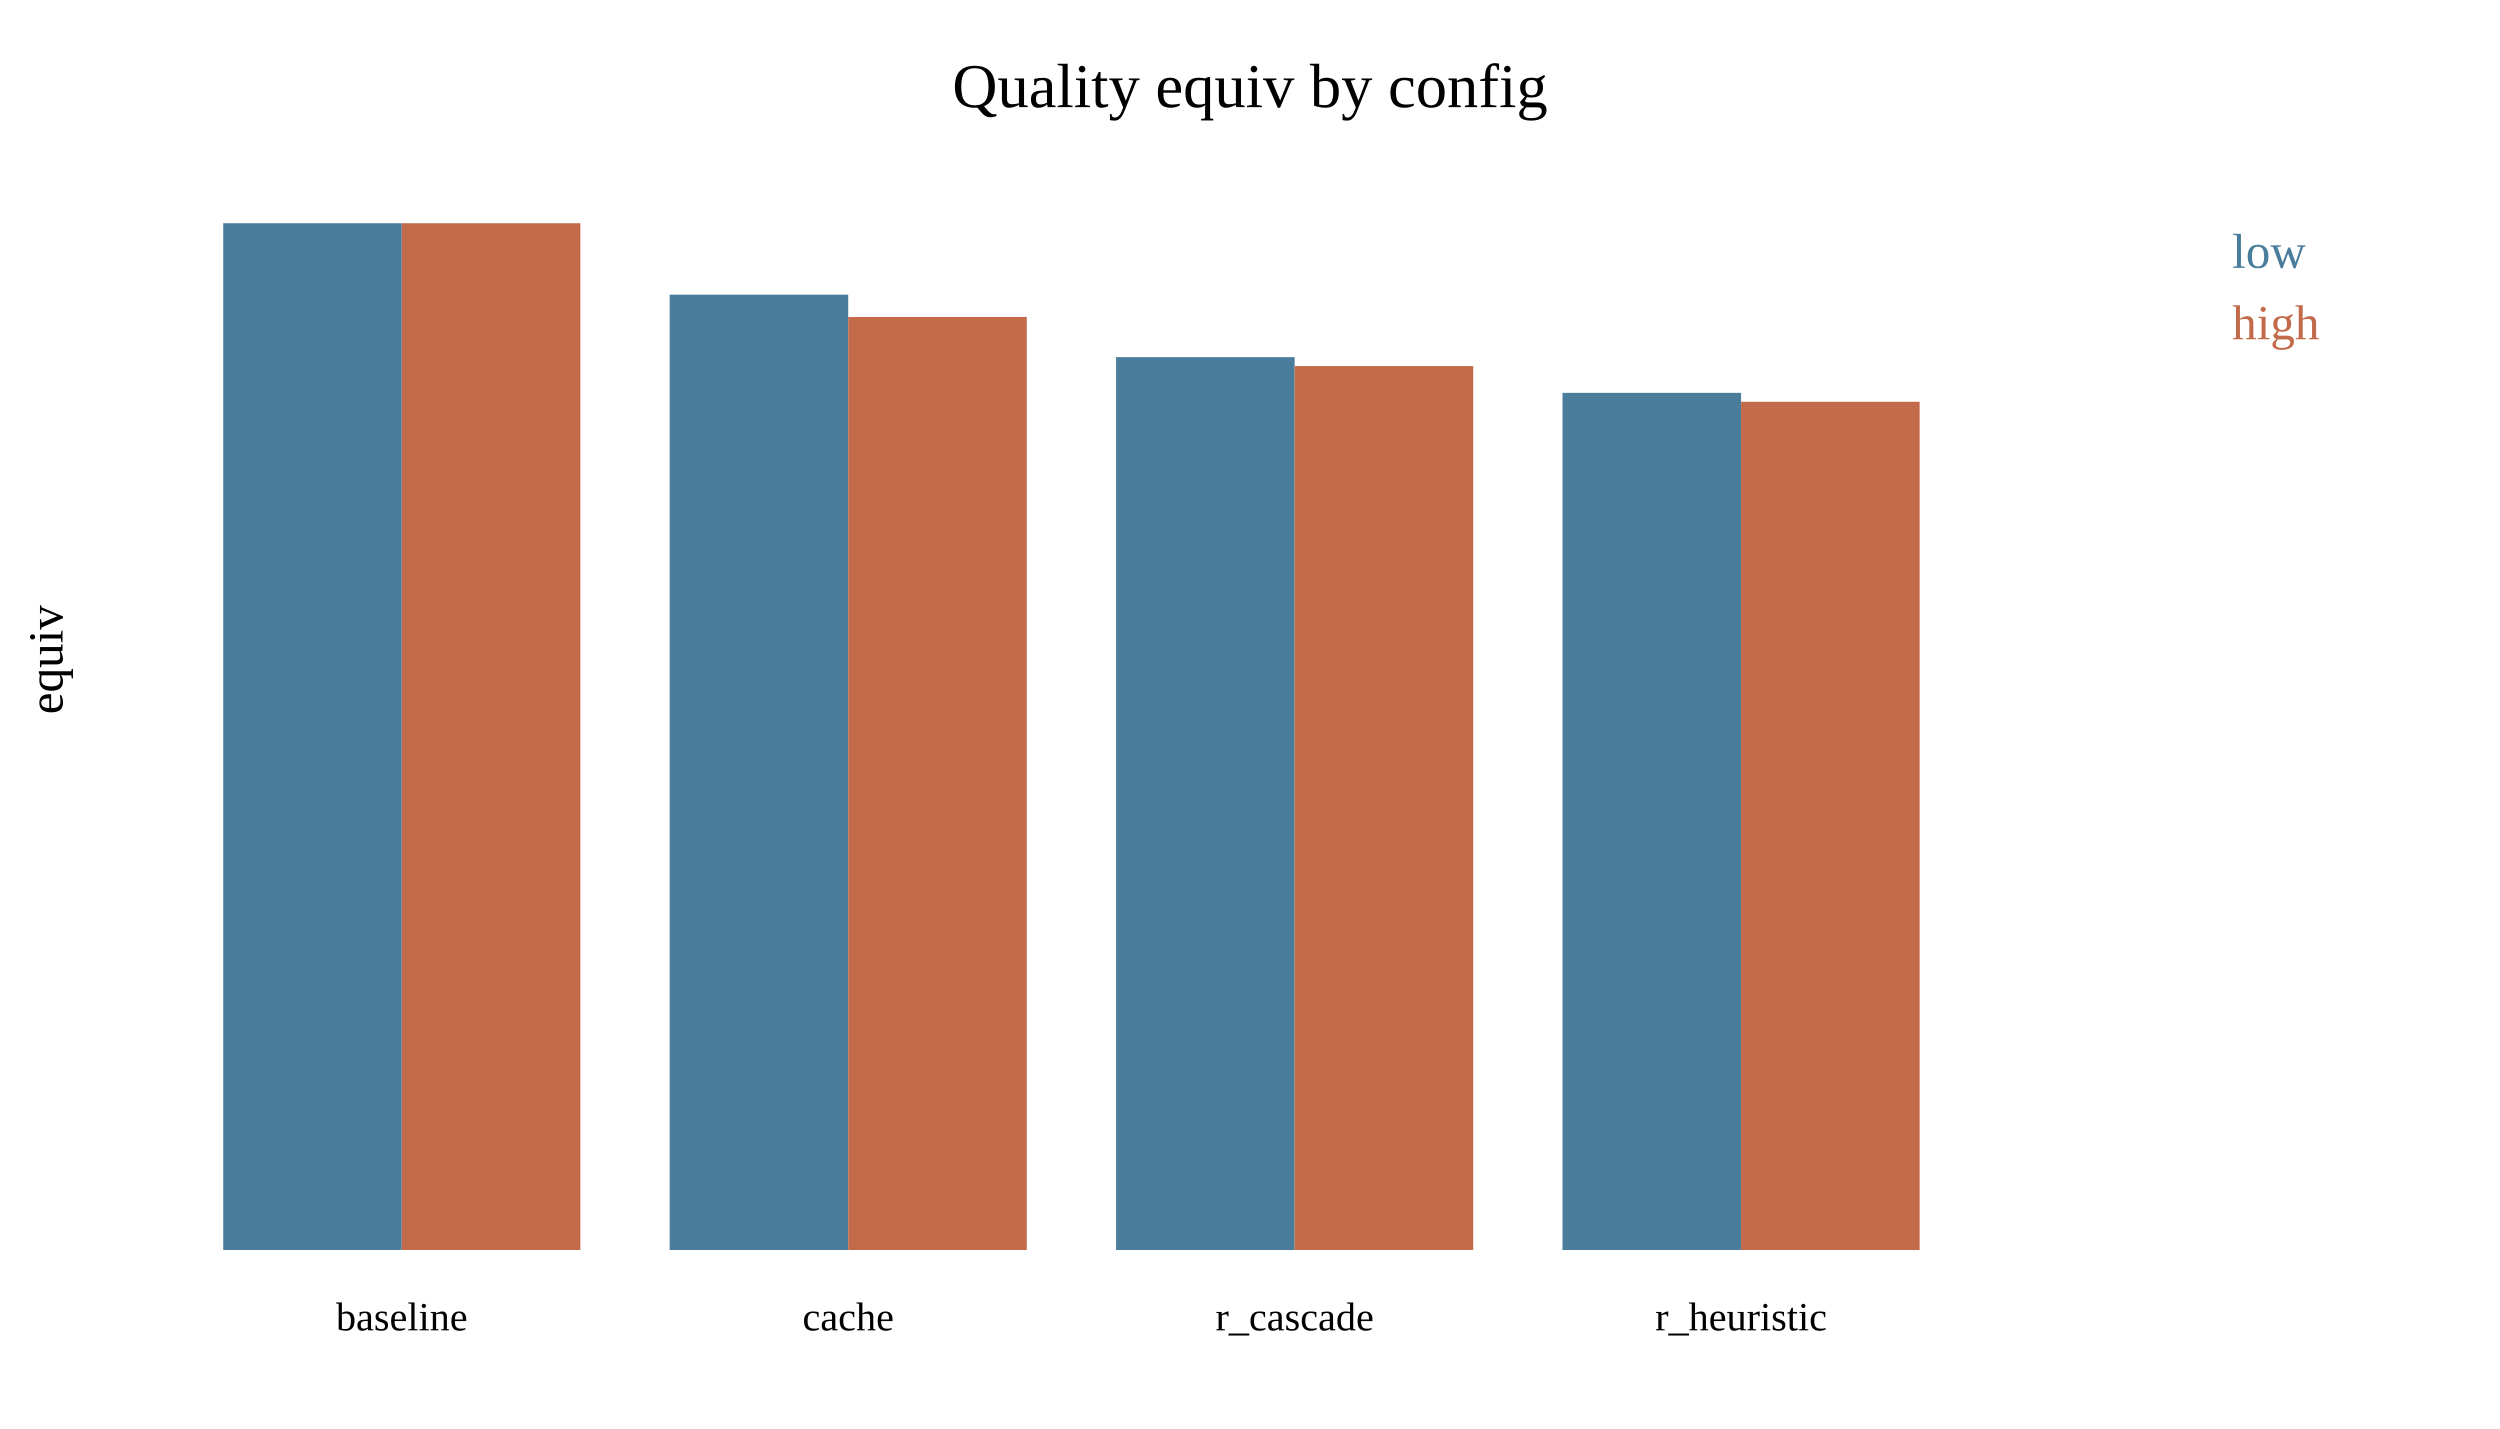
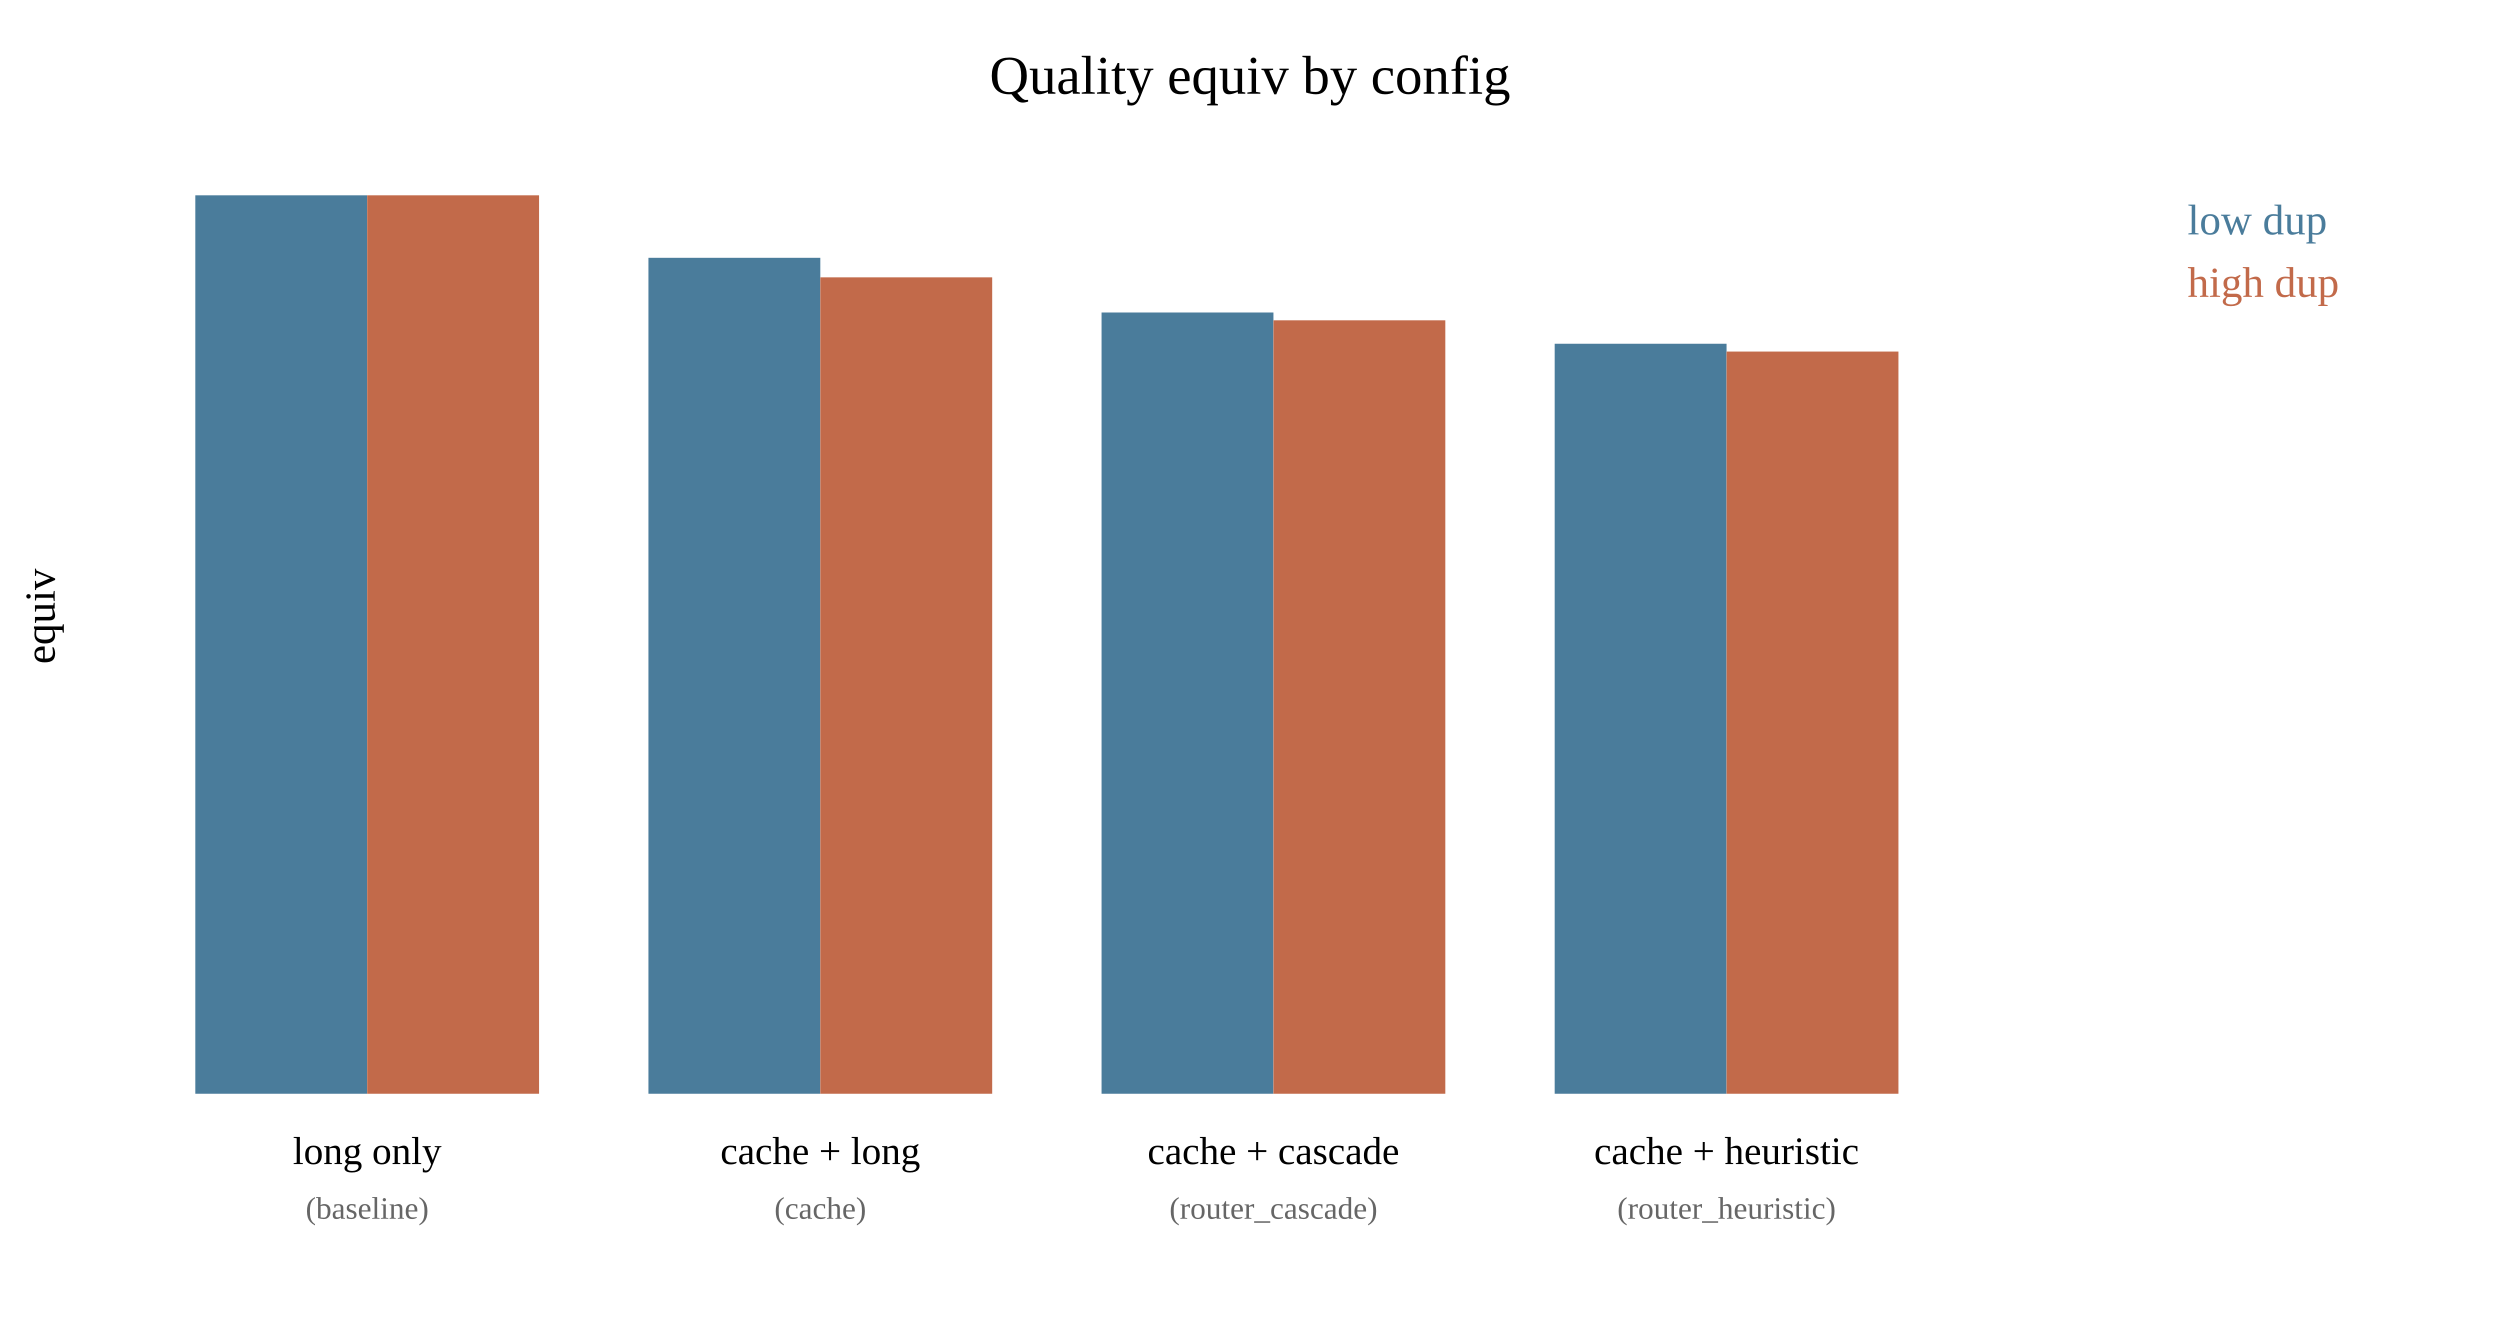
- <svg xmlns="http://www.w3.org/2000/svg" width="560" height="320">
-   <text x="280" y="24" text-anchor="middle" font-size="14">Quality equiv by config</text>
-   <text x="14" y="160" font-size="11" transform="rotate(-90 14 160)">equiv</text>
-   <rect x="50" y="50" width="40" height="230" fill="#4a7c9b" />
-   <text x="90" y="298" text-anchor="middle" font-size="9">baseline</text>
-   <rect x="150" y="66" width="40" height="214" fill="#4a7c9b" />
-   <text x="190" y="298" text-anchor="middle" font-size="9">cache</text>
-   <rect x="250" y="80" width="40" height="200" fill="#4a7c9b" />
-   <text x="290" y="298" text-anchor="middle" font-size="9">r_cascade</text>
-   <rect x="350" y="88" width="40" height="192" fill="#4a7c9b" />
-   <text x="390" y="298" text-anchor="middle" font-size="9">r_heuristic</text>
-   <rect x="90" y="50" width="40" height="230" fill="#c26a4a" />
-   <rect x="190" y="71" width="40" height="209" fill="#c26a4a" />
-   <rect x="290" y="82" width="40" height="198" fill="#c26a4a" />
-   <rect x="390" y="90" width="40" height="190" fill="#c26a4a" />
-   <text x="500" y="60" font-size="11" fill="#4a7c9b">low</text>
-   <text x="500" y="76" font-size="11" fill="#c26a4a">high</text>
+ <svg xmlns="http://www.w3.org/2000/svg" width="640" height="340">
+   <text x="320" y="24" text-anchor="middle" font-size="14">Quality equiv by config</text>
+   <text x="14" y="170" font-size="11" transform="rotate(-90 14 170)">equiv</text>
+   <rect x="50" y="50" width="44" height="230" fill="#4a7c9b" />
+   <text x="94" y="298" text-anchor="middle" font-size="10">long only</text>
+   <text x="94" y="312" text-anchor="middle" font-size="8" fill="#666">(baseline)</text>
+   <rect x="166" y="66" width="44" height="214" fill="#4a7c9b" />
+   <text x="210" y="298" text-anchor="middle" font-size="10">cache + long</text>
+   <text x="210" y="312" text-anchor="middle" font-size="8" fill="#666">(cache)</text>
+   <rect x="282" y="80" width="44" height="200" fill="#4a7c9b" />
+   <text x="326" y="298" text-anchor="middle" font-size="10">cache + cascade</text>
+   <text x="326" y="312" text-anchor="middle" font-size="8" fill="#666">(router_cascade)</text>
+   <rect x="398" y="88" width="44" height="192" fill="#4a7c9b" />
+   <text x="442" y="298" text-anchor="middle" font-size="10">cache + heuristic</text>
+   <text x="442" y="312" text-anchor="middle" font-size="8" fill="#666">(router_heuristic)</text>
+   <rect x="94" y="50" width="44" height="230" fill="#c26a4a" />
+   <rect x="210" y="71" width="44" height="209" fill="#c26a4a" />
+   <rect x="326" y="82" width="44" height="198" fill="#c26a4a" />
+   <rect x="442" y="90" width="44" height="190" fill="#c26a4a" />
+   <text x="560" y="60" font-size="11" fill="#4a7c9b">low dup</text>
+   <text x="560" y="76" font-size="11" fill="#c26a4a">high dup</text>
</svg>
